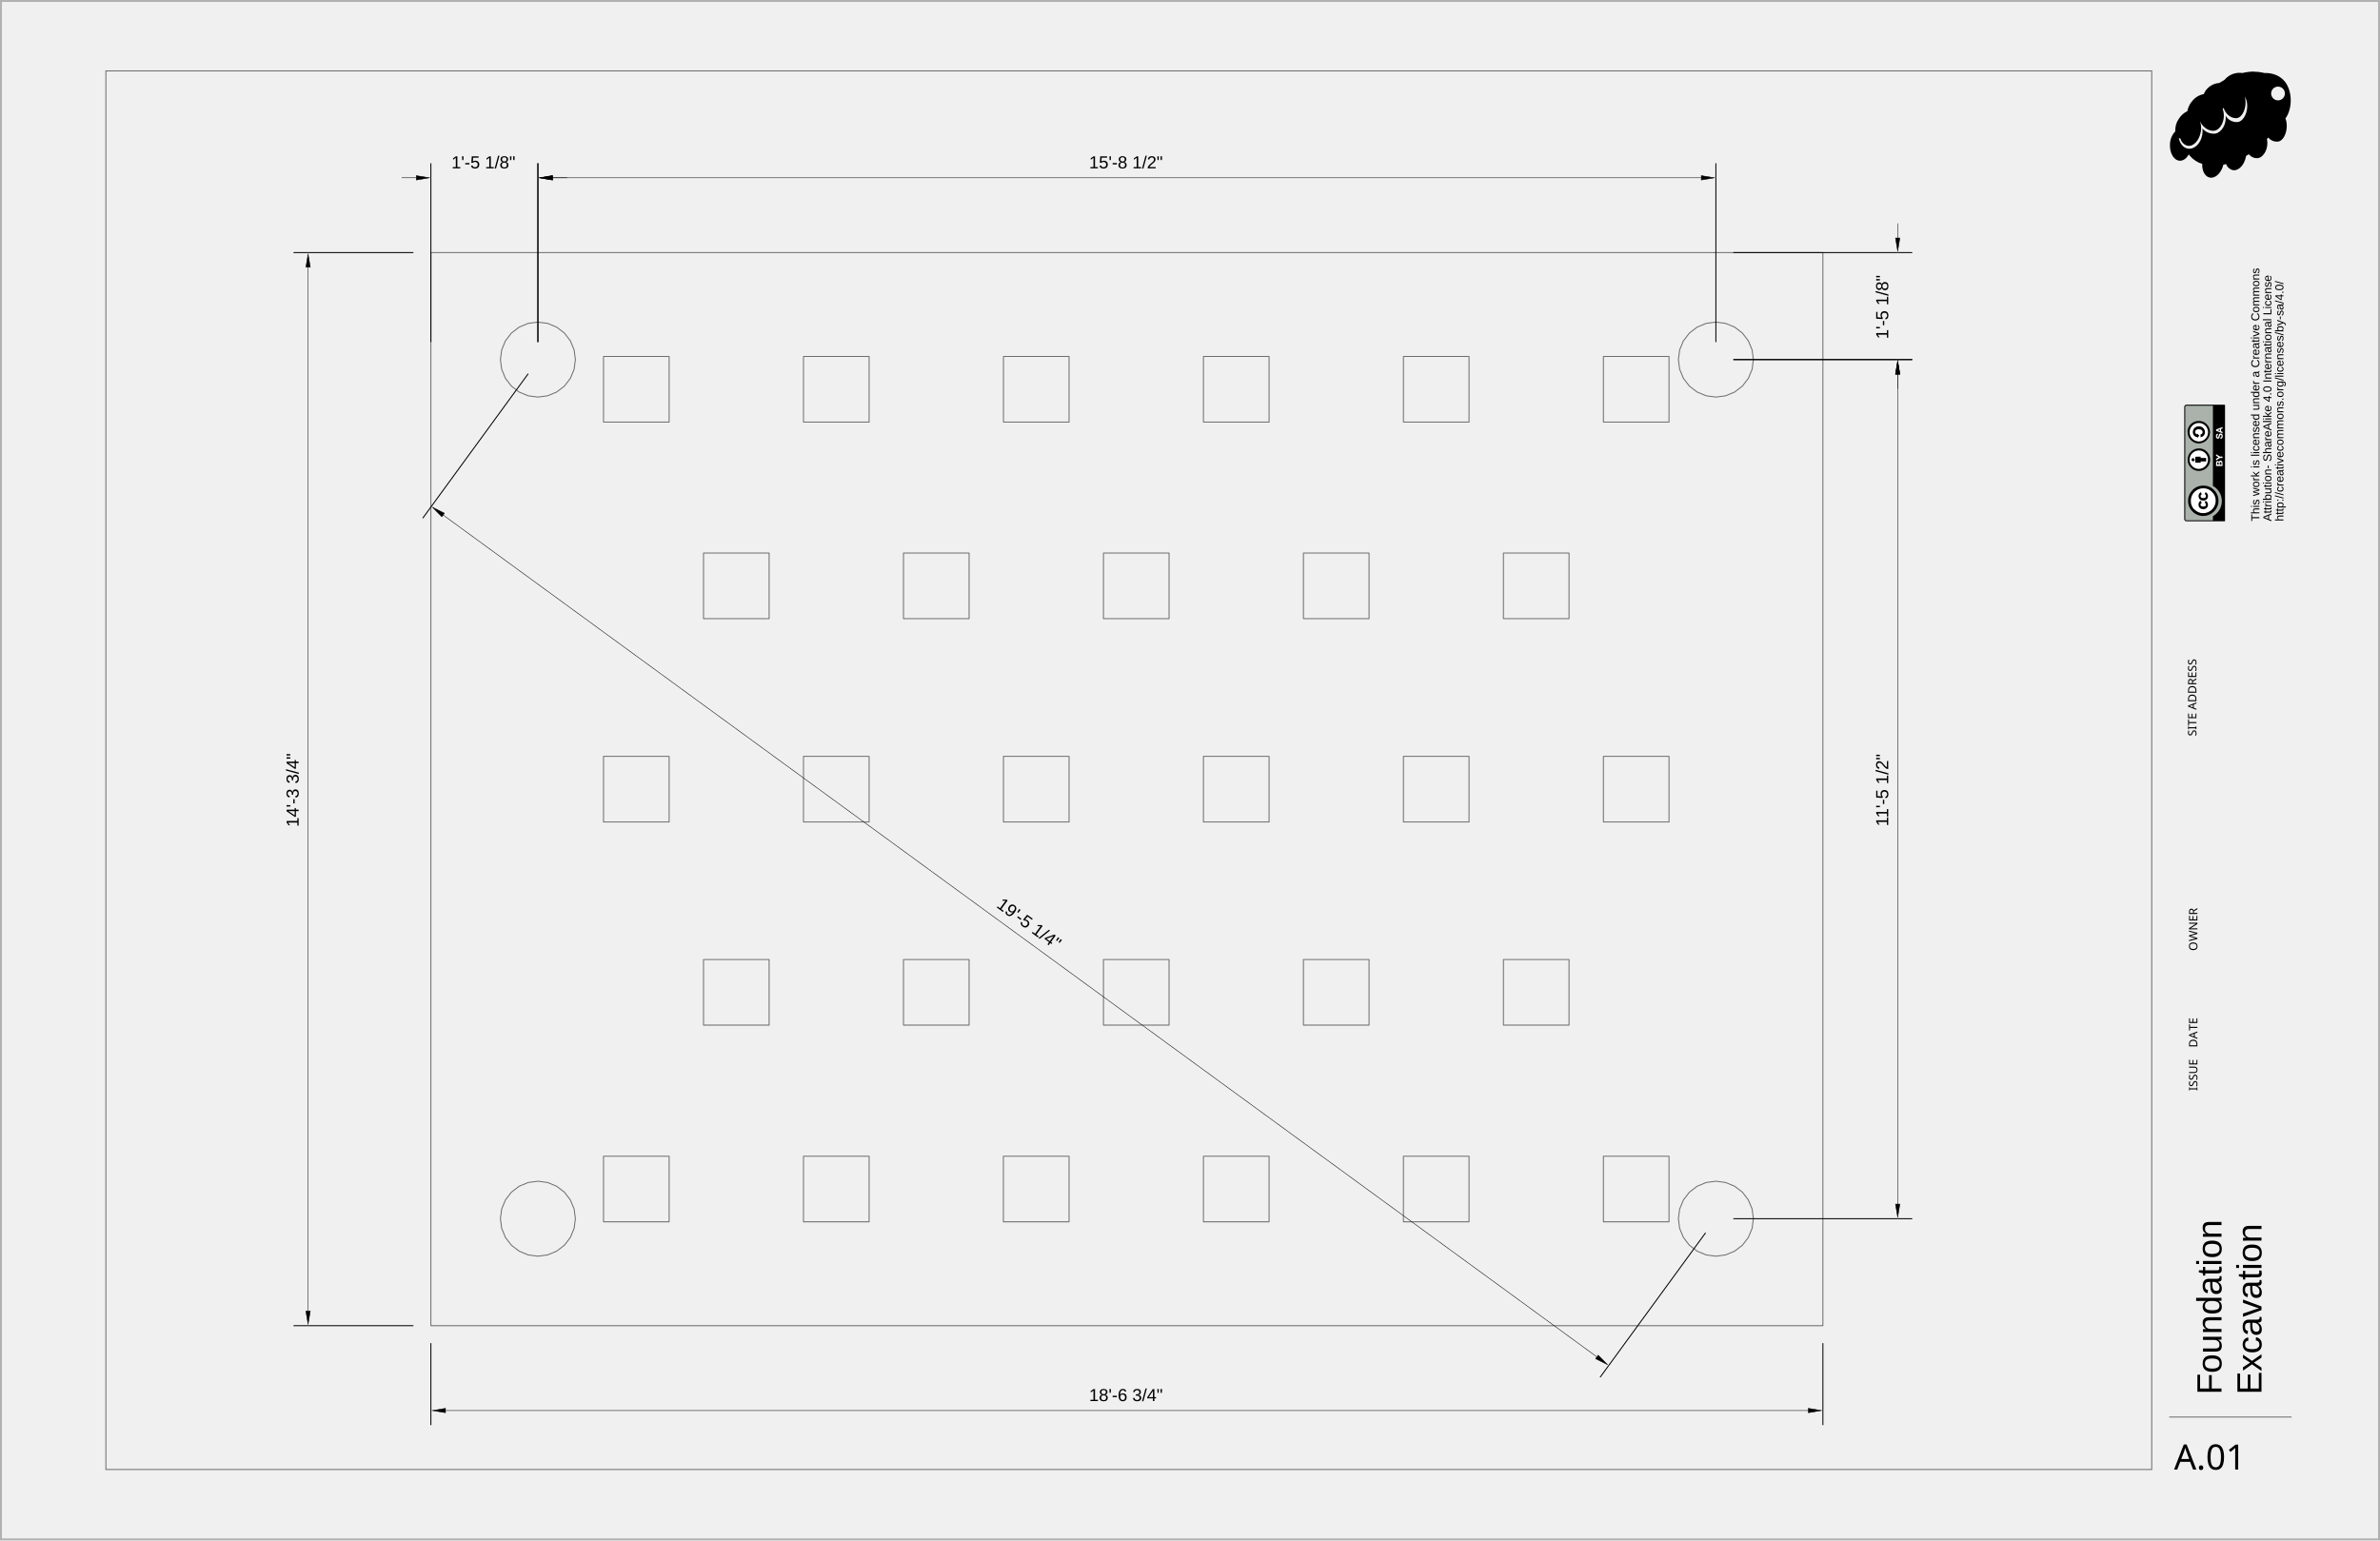
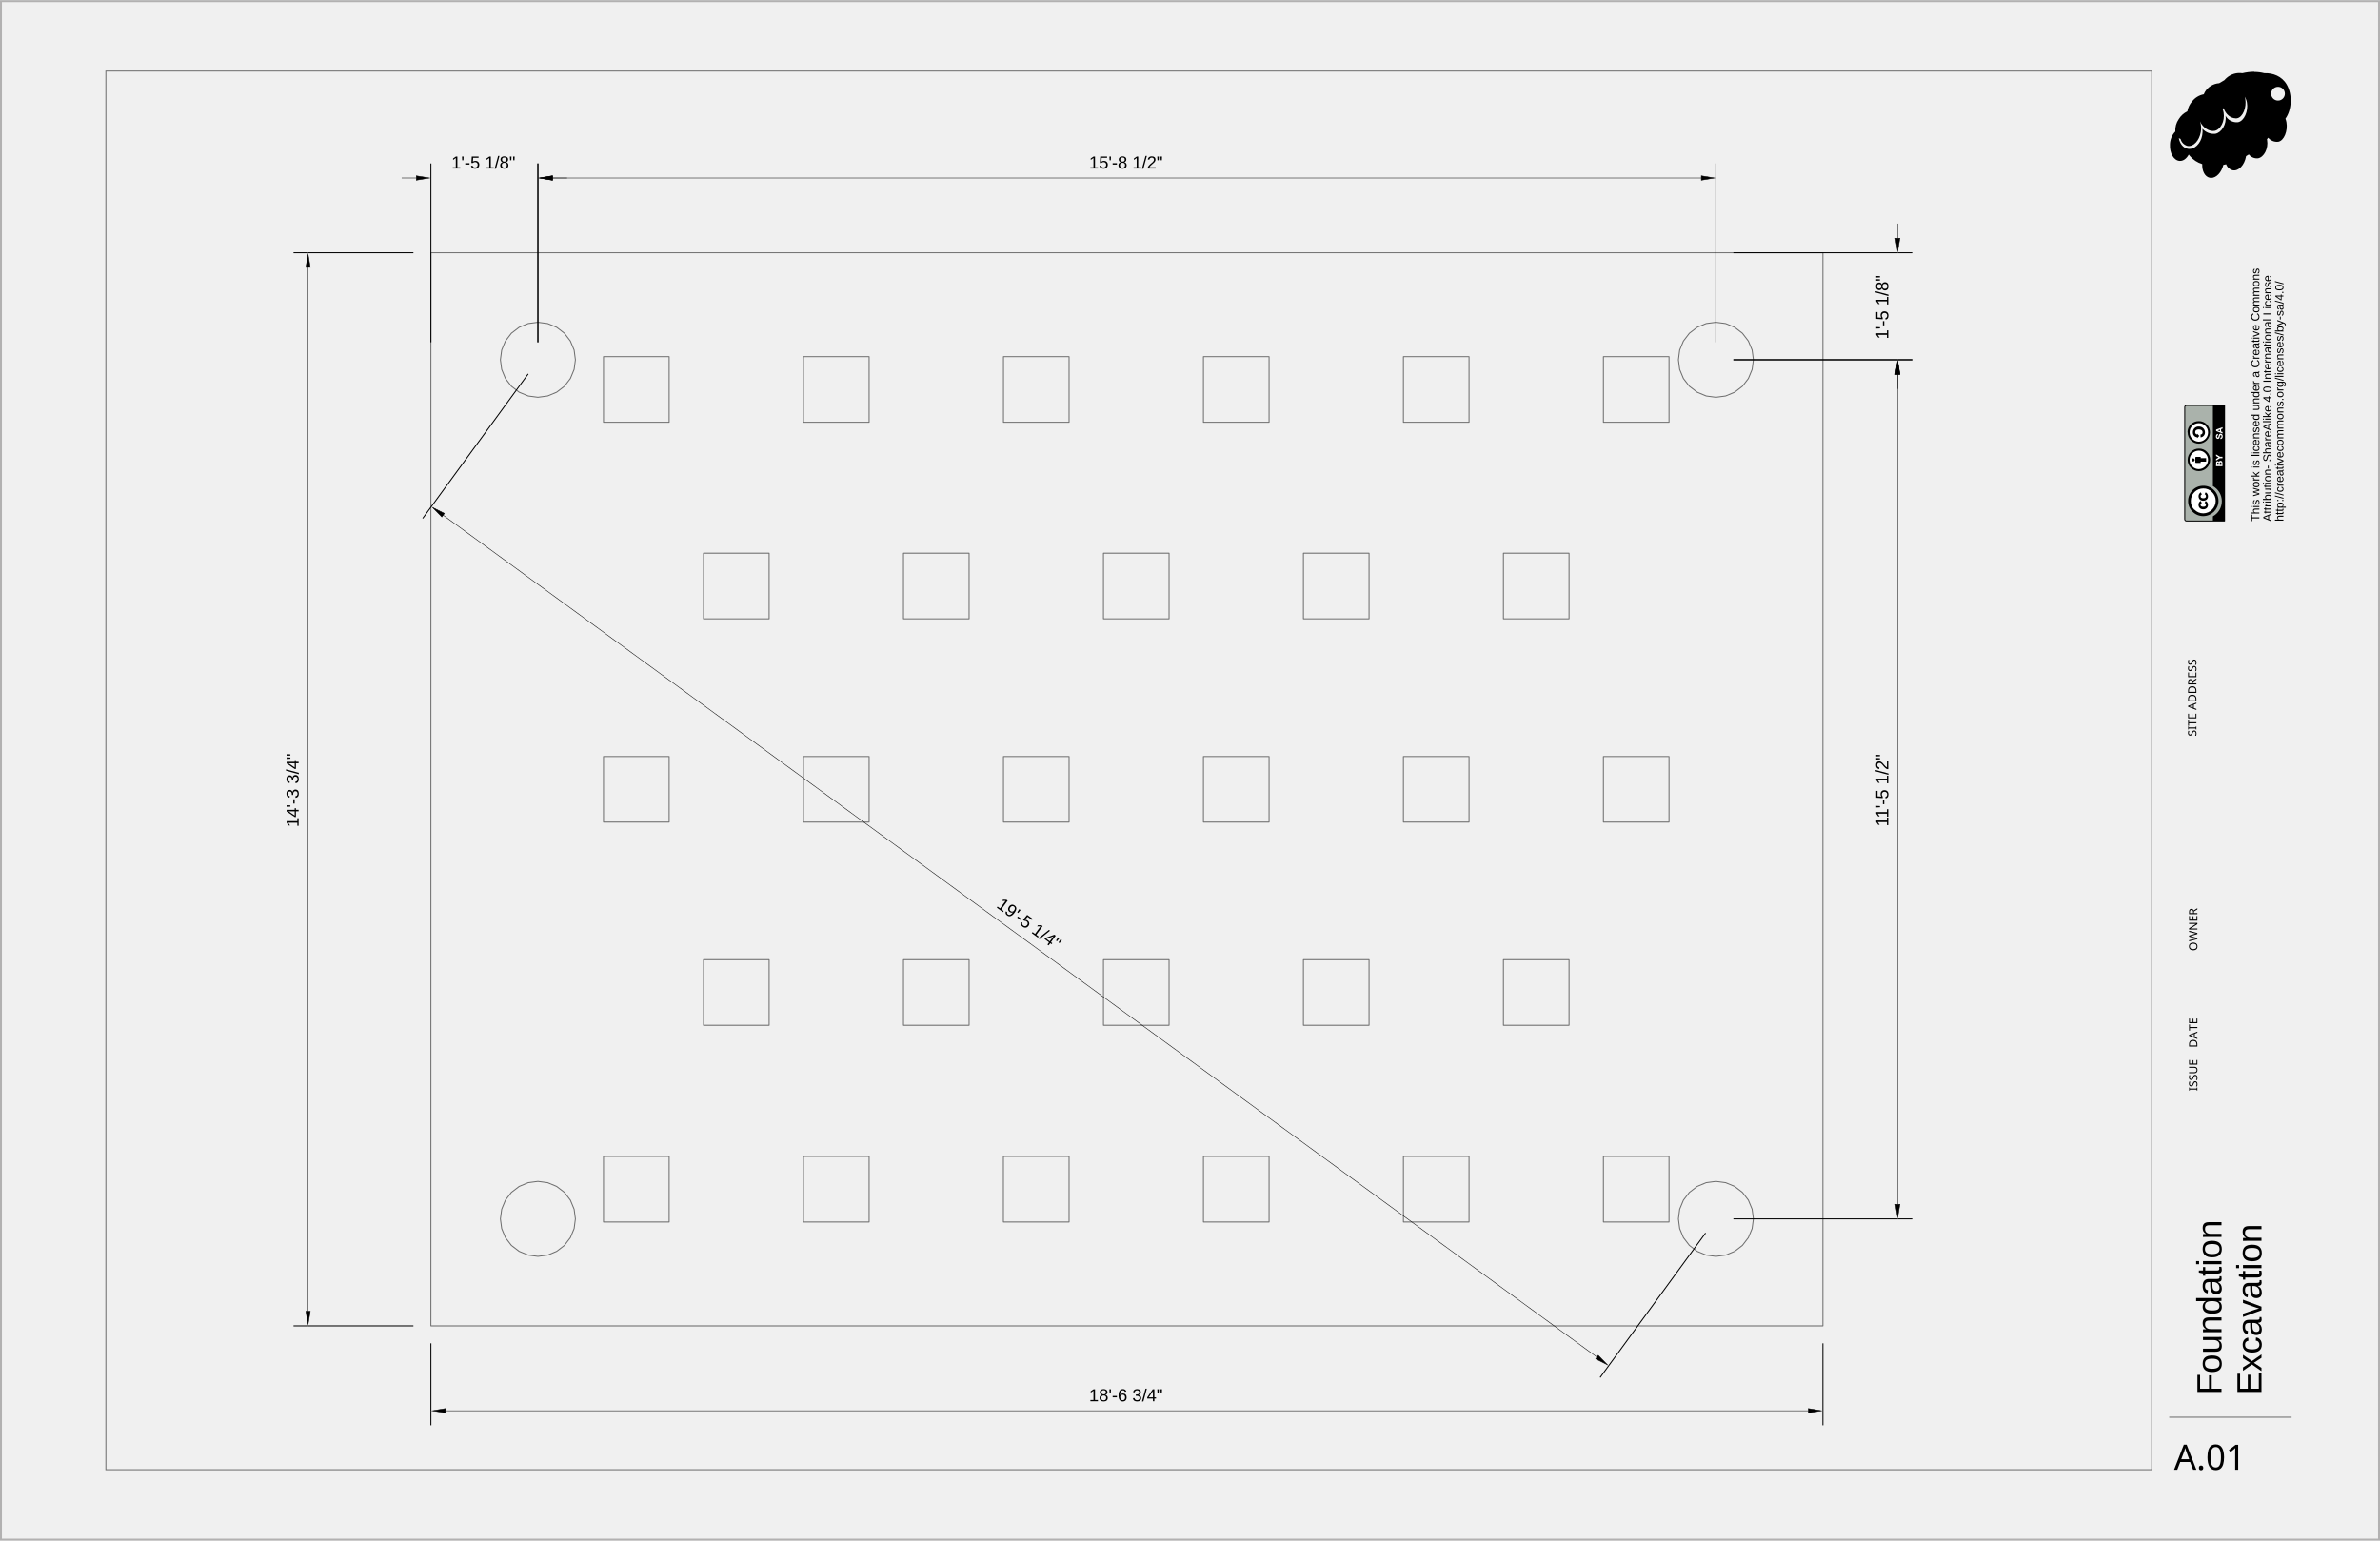
- <svg xmlns="http://www.w3.org/2000/svg" id="Layer_1" data-name="Layer 1" viewBox="0 0 1225 793">
+ <svg xmlns="http://www.w3.org/2000/svg" id="Layer_1" data-name="Layer 1" viewBox="0 0 1225 793" width="800" height="518">
  <defs>
    <style>.cls-1,.cls-17,.cls-19,.cls-2,.cls-20,.cls-42{fill:none;}.cls-17,.cls-2{stroke:#6d6d6d;}.cls-19,.cls-2,.cls-20,.cls-42{stroke-miterlimit:10;}.cls-17,.cls-19,.cls-2{stroke-width:0.5px;}.cls-3{clip-path:url(#clip-path);}.cls-4{clip-path:url(#clip-path-2);}.cls-14,.cls-5{font-size:6px;}.cls-12,.cls-5{font-family:Arial-Black, Arial Black;}.cls-6{letter-spacing:-0.04em;}.cls-7{letter-spacing:-0.07em;}.cls-8{clip-path:url(#clip-path-3);}.cls-9{clip-path:url(#clip-path-5);}.cls-10{letter-spacing:-0.02em;}.cls-11{clip-path:url(#clip-path-7);}.cls-12,.cls-16{font-size:18px;}.cls-13{clip-path:url(#clip-path-9);}.cls-14,.cls-16,.cls-22,.cls-25{font-family:ArialMT, Arial;}.cls-15{clip-path:url(#clip-path-11);}.cls-17{stroke-linecap:round;stroke-linejoin:round;}.cls-18{clip-path:url(#clip-path-13);}.cls-19,.cls-20{stroke:#000;}.cls-20{stroke-width:0.25px;}.cls-21{clip-path:url(#clip-path-15);}.cls-22,.cls-25{font-size:9px;}.cls-23{clip-path:url(#clip-path-17);}.cls-24{clip-path:url(#clip-path-19);}.cls-25{letter-spacing:-0.07em;}.cls-26{letter-spacing:0em;}.cls-27{clip-path:url(#clip-path-21);}.cls-28{clip-path:url(#clip-path-23);}.cls-29{clip-path:url(#clip-path-25);}.cls-30{clip-path:url(#clip-path-27);}.cls-31{clip-path:url(#clip-path-29);}.cls-32{clip-path:url(#clip-path-31);}.cls-33{clip-path:url(#clip-path-33);}.cls-34{fill:#aab2ab;}.cls-35{fill:#fff;}.cls-36{clip-path:url(#clip-path-35);}.cls-37{clip-path:url(#clip-path-37);}.cls-38{clip-path:url(#clip-path-39);}.cls-39{clip-path:url(#clip-path-41);}.cls-40{clip-path:url(#clip-path-43);}.cls-41{clip-path:url(#clip-path-44);}.cls-42{stroke:#b2b1b1;}</style>
    <clipPath id="clip-path" transform="translate(0.5 0.5)">
      <rect class="cls-1" x="1123.5" y="517.94" width="15" height="45.66" />
    </clipPath>
    <clipPath id="clip-path-2" transform="translate(0.5 0.5)">
      <rect class="cls-1" width="1224" height="792" />
    </clipPath>
    <clipPath id="clip-path-3" transform="translate(0.5 0.5)">
      <rect class="cls-1" x="1123" y="326" width="9" height="55" />
    </clipPath>
    <clipPath id="clip-path-5" transform="translate(0.5 0.5)">
      <rect class="cls-1" x="1123.5" y="460.6" width="9" height="30.89" />
    </clipPath>
    <clipPath id="clip-path-7" transform="translate(0.5 0.5)">
      <rect class="cls-1" x="1116" y="736" width="50.01" height="26" />
    </clipPath>
    <clipPath id="clip-path-9" transform="translate(0.5 0.5)">
      <rect class="cls-1" x="1157.39" y="119.41" width="20.45" height="150.93" />
    </clipPath>
    <clipPath id="clip-path-11" transform="translate(0.5 0.5)">
      <rect class="cls-1" x="1126.91" y="623.92" width="41.18" height="96.07" />
    </clipPath>
    <clipPath id="clip-path-13" transform="translate(0.5 0.5)">
      <path class="cls-1" d="M557.55,88.47h43.94V78.18H557.55ZM265.35,78.18H893.68V184.62H265.35Z" />
    </clipPath>
    <clipPath id="clip-path-15" transform="translate(0.5 0.5)">
      <rect class="cls-1" x="557.55" y="78.18" width="43.94" height="10.29" />
    </clipPath>
    <clipPath id="clip-path-17" transform="translate(0.5 0.5)">
      <path class="cls-1" d="M973.68,427.39V384.12H963.38v43.27Zm-91-253.78H987.25V637.9H882.68Z" />
    </clipPath>
    <clipPath id="clip-path-19" transform="translate(0.5 0.5)">
      <rect class="cls-1" x="963.38" y="384.12" width="10.29" height="43.27" />
    </clipPath>
    <clipPath id="clip-path-21" transform="translate(0.5 0.5)">
      <path class="cls-1" d="M504.24,463.36l43.58,31.8,6.07-8.32L510.31,455ZM207.61,184.62H882.68V715.83H207.61Z" />
    </clipPath>
    <clipPath id="clip-path-23" transform="translate(0.5 0.5)">
      <rect class="cls-1" x="523.92" y="448.13" width="10.29" height="53.95" transform="translate(-166.59 622.38) rotate(-53.88)" />
    </clipPath>
    <clipPath id="clip-path-25" transform="translate(0.5 0.5)">
      <path class="cls-1" d="M155.5,427.72V383.78H145.21v43.94ZM145.21,118.53h76.07V693H145.21Z" />
    </clipPath>
    <clipPath id="clip-path-27" transform="translate(0.5 0.5)">
      <rect class="cls-1" x="145.21" y="383.78" width="10.29" height="43.94" />
    </clipPath>
    <clipPath id="clip-path-29" transform="translate(0.5 0.5)">
      <path class="cls-1" d="M557.55,723.07h43.94V712.78H557.55ZM210.27,682H948.76v54.68H210.27Z" />
    </clipPath>
    <clipPath id="clip-path-31" transform="translate(0.5 0.5)">
      <rect class="cls-1" x="557.55" y="712.78" width="43.94" height="10.29" />
    </clipPath>
    <clipPath id="clip-path-33" transform="translate(0.5 0.5)">
      <rect class="cls-1" x="1123.5" y="207.59" width="21.5" height="60.5" />
    </clipPath>
    <clipPath id="clip-path-35" transform="translate(0.5 0.5)">
      <path class="cls-1" d="M973.68,176.54V137.61H963.38v38.93Zm-91-62.38H987.25V200H882.68Z" />
    </clipPath>
    <clipPath id="clip-path-37" transform="translate(0.5 0.5)">
      <rect class="cls-1" x="963.38" y="137.61" width="10.29" height="38.93" />
    </clipPath>
    <clipPath id="clip-path-39" transform="translate(0.5 0.5)">
      <path class="cls-1" d="M229.35,88.47h38.93V78.18H229.35ZM205.9,78.18h85.83V184.62H205.9Z" />
    </clipPath>
    <clipPath id="clip-path-41" transform="translate(0.5 0.5)">
      <rect class="cls-1" x="229.35" y="78.18" width="38.93" height="10.29" />
    </clipPath>
    <clipPath id="clip-path-43" transform="translate(0.5 0.5)">
      <path class="cls-1" d="M1150.15,60.37a4.39,4.39,0,0,0,.76-.07c3-.52,5-5.59,4.24-10a10.15,10.15,0,0,0-.26-1.1,8.43,8.43,0,0,1,1.13,3c.79,4.46-1.46,9.56-4.62,10.12A6.57,6.57,0,0,1,1145,59c.65,4.38-2.08,8.72-5.27,9.28a7.78,7.78,0,0,1-6.64-2.62A10.6,10.6,0,0,1,1133,69c-.79,4.46-4.12,7.6-7.44,7-2.37-.42-4.1-2.62-4.61-5.47l.06,0a3.7,3.7,0,0,0,.83.4,5,5,0,0,0,3.61,3.61c3,.52,6-2.66,6.8-7.12a10.8,10.8,0,0,0-.4-5.56c1.42,3.41,4.92,5.38,7.49,4.92,3-.52,5.44-5,4.66-9.42a9.36,9.36,0,0,0-.53-1.85l.12-.1.12.18c0-.08,0-.17,0-.25l.3-.27c1.08,3.26,3.7,5.24,6.16,5.24h0m18.3-12.68a3.54,3.54,0,1,1,3.54,3.54,3.54,3.54,0,0,1-3.54-3.54m-8.58-11.3a27.56,27.56,0,0,0-6.24.76,10,10,0,0,0-8,2.33,9.82,9.82,0,0,0-1.23,1.23q-1.35.73-2.68,1.58a9.33,9.33,0,0,0-7.37,4.52,8.11,8.11,0,0,0-.57,1.19,9.91,9.91,0,0,0-6,3.64,10.73,10.73,0,0,0-2.46,5.14,10.61,10.61,0,0,0-4.42,4,10.18,10.18,0,0,0-1.78,6.4,9.8,9.8,0,0,0-2.74,6.65c-.24,4.52,2,8.31,5,8.47,1.85.1,3.56-1.2,4.66-3.27q.27.38.58.74a13.63,13.63,0,0,0,6.36,4.18c-.15,3.51,1.34,6.45,3.78,7a3.72,3.72,0,0,0,.82.1h0c2.65,0,5.32-2.79,6.28-6.7q.72-.13,1.44-.31a4.8,4.8,0,0,0,3.42,3.1c3,.52,6-2.66,6.8-7.12l0-.16q.74-.43,1.47-.9a5.23,5.23,0,0,0,4.72,2c3-.52,5.44-5,4.66-9.42,0-.14-.05-.27-.08-.41l.67-.77a5.78,5.78,0,0,0,5.14,2.08c3-.52,5-5.59,4.24-10a9.55,9.55,0,0,0-.53-1.89c3.22-4.38,3.77-12.19.65-17.59-2.48-4.3-7.12-6-11.53-5.82a20.08,20.08,0,0,0-5.15-.64h0" />
    </clipPath>
    <clipPath id="clip-path-44" transform="translate(0.5 0.5)">
      <rect class="cls-1" x="1116" y="36" width="63" height="55.02" />
    </clipPath>
  </defs>
  <rect class="cls-2" x="54.5" y="36.5" width="1053" height="720" />
  <line class="cls-2" x1="1116.5" y1="729.5" x2="1179.5" y2="729.5" />
  <g class="cls-3">
    <g class="cls-4">
      <text class="cls-5" transform="translate(1131 561.57) rotate(-90)">ISSUE <tspan class="cls-6" x="22.33" y="0">D</tspan>
        <tspan class="cls-7" x="26.75" y="0">A</tspan>
        <tspan x="31.01" y="0">TE</tspan>
      </text>
    </g>
  </g>
  <g class="cls-8">
    <g class="cls-4">
      <text class="cls-5" transform="matrix(0, -1, 1, 0, 1130.5, 378.98)">SITE ADDRESS</text>
    </g>
  </g>
  <g class="cls-9">
    <g class="cls-4">
      <text class="cls-5" transform="matrix(0, -1, 1, 0, 1131, 489.48)">
        <tspan class="cls-10">O</tspan>
        <tspan x="4.9" y="0">WNER</tspan>
      </text>
    </g>
  </g>
  <g class="cls-11">
    <g class="cls-4">
      <text class="cls-12" transform="translate(1119 756.54)">A.01</text>
    </g>
  </g>
  <g class="cls-13">
    <g class="cls-4">
      <text class="cls-14" transform="translate(1162.89 268.35) rotate(-90)">This work is licensed under a Creative Commons </text>
      <text class="cls-14" transform="translate(1169.09 268.35) rotate(-90)">Attribution- ShareAlike 4.0 International License</text>
      <text class="cls-14" transform="translate(1175.28 268.35) rotate(-90)">http://creativecommons.org/licenses/by-sa/4.0/</text>
    </g>
  </g>
  <g class="cls-15">
    <g class="cls-4">
      <text class="cls-16" transform="translate(1143.41 717.97) rotate(-90)">Foundation</text>
      <text class="cls-16" transform="translate(1164 717.97) rotate(-90)">Excavation</text>
    </g>
  </g>
  <polyline class="cls-17" points="276.86 204.42 281.86 203.76 286.51 201.83 290.51 198.76 293.57 194.77 295.5 190.11 296.16 185.12 295.5 180.12 293.57 175.47 290.51 171.47 286.51 168.4 281.86 166.47 276.86 165.82 271.87 166.47 267.21 168.4 263.21 171.47 260.15 175.47 258.22 180.12 257.56 185.12 258.22 190.11 260.15 194.77 263.21 198.76 267.21 201.83 271.87 203.76 276.86 204.42" />
  <polyline class="cls-17" points="938.26 130.03 221.78 130.03 221.78 682.47 938.26 682.47 938.26 130.03" />
  <polyline class="cls-17" points="296.16 627.39 295.5 622.4 293.57 617.74 290.51 613.74 286.51 610.68 281.86 608.75 276.86 608.09 271.87 608.75 267.21 610.68 263.21 613.74 260.15 617.74 258.22 622.4 257.56 627.39 258.22 632.38 260.15 637.04 263.21 641.04 267.21 644.1 271.87 646.03 276.86 646.69 281.86 646.03 286.51 644.1 290.51 641.04 293.57 637.04 295.5 632.38 296.16 627.39" />
  <polyline class="cls-17" points="902.48 627.39 901.82 622.4 899.89 617.74 896.82 613.74 892.83 610.68 888.17 608.75 883.18 608.09 878.18 608.75 873.53 610.68 869.53 613.74 866.46 617.74 864.53 622.4 863.88 627.39 864.53 632.38 866.46 637.04 869.53 641.04 873.53 644.1 878.18 646.03 883.18 646.69 888.17 646.03 892.83 644.1 896.82 641.04 899.89 637.04 901.82 632.38 902.48 627.39" />
  <polyline class="cls-17" points="902.48 185.12 901.82 180.12 899.89 175.47 896.82 171.47 892.83 168.4 888.17 166.47 883.18 165.82 878.18 166.47 873.53 168.4 869.53 171.47 866.46 175.47 864.53 180.12 863.88 185.12 864.53 190.11 866.46 194.77 869.53 198.76 873.53 201.83 878.18 203.76 883.18 204.42 888.17 203.76 892.83 201.83 896.82 198.76 899.89 194.77 901.82 190.11 902.48 185.12" />
  <polyline class="cls-17" points="344.41 629 310.63 629 310.63 595.23 344.41 595.23 344.41 629" />
  <polyline class="cls-17" points="447.34 629 413.56 629 413.56 595.23 447.34 595.23 447.34 629" />
  <polyline class="cls-17" points="516.45 595.23 516.45 629 550.26 629 550.26 595.23 516.45 595.23" />
  <polyline class="cls-17" points="653.2 629 619.42 629 619.42 595.23 653.2 595.23 653.2 629" />
  <polyline class="cls-17" points="756.12 629 722.35 629 722.35 595.23 756.12 595.23 756.12 629" />
  <polyline class="cls-17" points="859.05 629 825.28 629 825.28 595.23 859.05 595.23 859.05 629" />
  <polyline class="cls-17" points="807.59 527.73 773.82 527.73 773.82 493.96 807.59 493.96 807.59 527.73" />
  <polyline class="cls-17" points="704.66 527.73 670.88 527.73 670.88 493.96 704.66 493.96 704.66 527.73" />
  <polyline class="cls-17" points="601.73 527.73 567.96 527.73 567.96 493.96 601.73 493.96 601.73 527.73" />
  <polyline class="cls-17" points="498.8 527.73 465.03 527.73 465.03 493.96 498.8 493.96 498.8 527.73" />
  <polyline class="cls-17" points="395.87 527.73 362.1 527.73 362.1 493.96 395.87 493.96 395.87 527.73" />
  <polyline class="cls-17" points="344.41 423.14 310.63 423.14 310.63 389.37 344.41 389.37 344.41 423.14" />
  <polyline class="cls-17" points="447.34 423.14 413.56 423.14 413.56 389.37 447.34 389.37 447.34 423.14" />
  <polyline class="cls-17" points="550.26 423.14 516.49 423.14 516.49 389.37 550.26 389.37 550.26 423.14" />
  <polyline class="cls-17" points="653.2 423.14 619.42 423.14 619.42 389.37 653.2 389.37 653.2 423.14" />
  <polyline class="cls-17" points="756.12 423.14 722.35 423.14 722.35 389.37 756.12 389.37 756.12 423.14" />
  <polyline class="cls-17" points="859.05 423.14 825.28 423.14 825.28 389.37 859.05 389.37 859.05 423.14" />
  <polyline class="cls-17" points="807.59 318.48 773.82 318.48 773.82 284.7 807.59 284.7 807.59 318.48" />
  <polyline class="cls-17" points="704.66 318.48 670.88 318.48 670.88 284.7 704.66 284.7 704.66 318.48" />
  <polyline class="cls-17" points="601.73 318.48 567.96 318.48 567.96 284.7 601.73 284.7 601.73 318.48" />
  <polyline class="cls-17" points="498.8 318.48 465.03 318.48 465.03 284.7 498.8 284.7 498.8 318.48" />
  <polyline class="cls-17" points="395.87 318.48 362.1 318.48 362.1 284.7 395.87 284.7 395.87 318.48" />
  <polyline class="cls-17" points="344.41 217.28 310.63 217.28 310.63 183.51 344.41 183.51 344.41 217.28" />
  <polyline class="cls-17" points="447.34 217.28 413.56 217.28 413.56 183.51 447.34 183.51 447.34 217.28" />
  <polyline class="cls-17" points="550.26 217.28 516.49 217.28 516.49 183.51 550.26 183.51 550.26 217.28" />
  <polyline class="cls-17" points="653.2 217.28 619.42 217.28 619.42 183.51 653.2 183.51 653.2 217.28" />
  <polyline class="cls-17" points="756.12 217.28 722.35 217.28 722.35 183.51 756.12 183.51 756.12 217.28" />
  <polyline class="cls-17" points="859.05 217.28 825.28 217.28 825.28 183.51 859.05 183.51 859.05 217.28" />
  <g class="cls-18">
    <g class="cls-4">
      <line class="cls-19" x1="276.86" y1="176.12" x2="276.86" y2="91.54" />
      <line class="cls-19" x1="276.86" y1="91.54" x2="276.86" y2="84.04" />
      <line class="cls-19" x1="883.18" y1="176.12" x2="883.18" y2="91.54" />
      <line class="cls-19" x1="883.18" y1="91.54" x2="883.18" y2="84.04" />
      <line class="cls-20" x1="284.37" y1="91.54" x2="875.67" y2="91.54" />
      <polygon points="277.62 91.54 284.37 90.42 284.37 92.67 277.62 91.54" />
      <polygon class="cls-20" points="277.62 91.54 284.37 90.42 284.37 92.67 277.62 91.54" />
      <polygon points="882.42 91.54 875.67 92.67 875.67 90.42 882.42 91.54" />
      <polygon class="cls-20" points="882.42 91.54 875.67 92.67 875.67 90.42 882.42 91.54" />
    </g>
  </g>
  <g class="cls-21">
    <g class="cls-4">
      <text class="cls-22" transform="translate(560.55 86.68)">15'-8 1/2"</text>
    </g>
  </g>
  <g class="cls-23">
    <g class="cls-4">
      <line class="cls-19" x1="892.18" y1="185.12" x2="976.75" y2="185.12" />
      <line class="cls-19" x1="976.75" y1="185.12" x2="984.25" y2="185.12" />
      <line class="cls-19" x1="892.18" y1="627.39" x2="976.75" y2="627.39" />
      <line class="cls-19" x1="976.75" y1="627.39" x2="984.25" y2="627.39" />
      <line class="cls-20" x1="976.75" y1="192.63" x2="976.75" y2="619.88" />
      <polygon points="976.75 185.88 977.87 192.63 975.62 192.63 976.75 185.88" />
      <polygon class="cls-20" points="976.75 185.88 977.87 192.63 975.62 192.63 976.75 185.88" />
      <polygon points="976.75 626.63 975.62 619.88 977.87 619.88 976.75 626.63" />
      <polygon class="cls-20" points="976.75 626.63 975.62 619.88 977.87 619.88 976.75 626.63" />
    </g>
  </g>
  <g class="cls-24">
    <g class="cls-4">
      <text class="cls-25" transform="translate(971.88 425.39) rotate(-90)">1<tspan class="cls-26" x="4.34" y="0">1'-5 1/2"</tspan>
      </text>
    </g>
  </g>
  <g class="cls-27">
    <g class="cls-4">
      <line class="cls-19" x1="271.87" y1="192.39" x2="222.01" y2="260.7" />
      <line class="cls-19" x1="222.01" y1="260.7" x2="217.59" y2="266.76" />
      <line class="cls-19" x1="877.87" y1="634.66" x2="828.01" y2="702.97" />
      <line class="cls-19" x1="828.01" y1="702.97" x2="823.59" y2="709.03" />
      <line class="cls-20" x1="228.07" y1="265.12" x2="821.96" y2="698.55" />
      <polygon points="222.63 261.15 228.74 264.22 227.42 266.04 222.63 261.15" />
      <polygon class="cls-20" points="222.63 261.15 228.74 264.22 227.42 266.04 222.63 261.15" />
      <polygon points="827.4 702.53 821.28 699.46 822.61 697.64 827.4 702.53" />
      <polygon class="cls-20" points="827.4 702.53 821.28 699.46 822.61 697.64 827.4 702.53" />
    </g>
  </g>
  <g class="cls-28">
    <g class="cls-4">
      <text class="cls-22" transform="matrix(0.81, 0.59, -0.59, 0.81, 512.51, 466.77)">19'-5 1/4"</text>
    </g>
  </g>
  <g class="cls-29">
    <g class="cls-4">
      <line class="cls-19" x1="212.78" y1="130.03" x2="158.58" y2="130.03" />
      <line class="cls-19" x1="158.58" y1="130.03" x2="151.08" y2="130.03" />
      <line class="cls-19" x1="212.78" y1="682.47" x2="158.58" y2="682.47" />
      <line class="cls-19" x1="158.58" y1="682.47" x2="151.08" y2="682.47" />
      <line class="cls-20" x1="158.58" y1="137.54" x2="158.58" y2="674.96" />
      <polygon points="158.58 130.79 159.7 137.54 157.45 137.54 158.58 130.79" />
      <polygon class="cls-20" points="158.58 130.79 159.7 137.54 157.45 137.54 158.58 130.79" />
      <polygon points="158.58 681.71 157.45 674.96 159.7 674.96 158.58 681.71" />
      <polygon class="cls-20" points="158.58 681.71 157.45 674.96 159.7 674.96 158.58 681.71" />
    </g>
  </g>
  <g class="cls-30">
    <g class="cls-4">
      <text class="cls-22" transform="translate(153.71 425.72) rotate(-90)">14'-3 3/4"</text>
    </g>
  </g>
  <g class="cls-31">
    <g class="cls-4">
      <line class="cls-19" x1="938.26" y1="691.47" x2="938.26" y2="726.15" />
      <line class="cls-19" x1="938.26" y1="726.15" x2="938.26" y2="733.65" />
      <line class="cls-19" x1="221.78" y1="691.47" x2="221.78" y2="726.15" />
      <line class="cls-19" x1="221.78" y1="726.15" x2="221.78" y2="733.65" />
      <line class="cls-20" x1="930.75" y1="726.15" x2="229.29" y2="726.15" />
      <polygon points="937.5 726.15 930.75 727.27 930.75 725.02 937.5 726.15" />
      <polygon class="cls-20" points="937.5 726.15 930.75 727.27 930.75 725.02 937.5 726.15" />
      <polygon points="222.54 726.15 229.29 725.02 229.29 727.27 222.54 726.15" />
      <polygon class="cls-20" points="222.54 726.15 229.29 725.02 229.29 727.27 222.54 726.15" />
    </g>
  </g>
  <g class="cls-32">
    <g class="cls-4">
      <text class="cls-22" transform="translate(560.55 721.29)">18'-6 3/4"</text>
    </g>
  </g>
  <g class="cls-33">
    <g class="cls-4">
      <path class="cls-34" d="M1124,266.14l.1-56.68c0-.79-.12-1.5,1.58-1.5l18.67.07v59.54H1125.6c-.84,0-1.61-.08-1.61-1.43" transform="translate(0.5 0.5)" />
      <path class="cls-35" d="M1133.54,250.58a6.82,6.82,0,0,1,0,13.64h0a6.82,6.82,0,0,1,0-13.64h0" transform="translate(0.5 0.5)" />
      <path d="M1132.78,254a.93.93,0,0,0-.64.86q0,1.05,1.39,1.06t1.39-1.05a1,1,0,0,0-.68-1l.51-1a2.21,2.21,0,0,1,1.21,2,2.25,2.25,0,0,1-.65,1.69,2.79,2.79,0,0,1-3.55,0,2.41,2.41,0,0,1,.48-3.7l.53,1.05m0,4.5a.94.94,0,0,0-.64.88q0,1,1.39,1t1.39-1a1,1,0,0,0-.68-1l.51-1a2.21,2.21,0,0,1,1.21,2,2.26,2.26,0,0,1-.65,1.69,2.43,2.43,0,0,1-1.78.63,2.4,2.4,0,0,1-1.77-.65,2.21,2.21,0,0,1-.66-1.63,2.17,2.17,0,0,1,1.14-2.07Zm-3.77,3.36a6.24,6.24,0,0,0,4.54,1.92,6.48,6.48,0,0,0,6.4-6.42,6.26,6.26,0,0,0-1.92-4.56,6,6,0,0,0-4.48-1.84,6.38,6.38,0,0,0-6.41,6.4A6.05,6.05,0,0,0,1129,261.89Zm-1-10a7.55,7.55,0,0,1,5.55-2.27,7.42,7.42,0,0,1,5.49,2.23,7.7,7.7,0,0,1,2.33,5.59,7.88,7.88,0,0,1-7.82,7.8,7.65,7.65,0,0,1-5.55-2.31,7.44,7.44,0,0,1-2.27-5.49A7.54,7.54,0,0,1,1128,251.86Z" transform="translate(0.5 0.5)" />
      <path d="M1124.26,266.72V209a.62.62,0,0,1,.62-.62h13.62v41.28a8.88,8.88,0,0,1,0,15.55v2.16h-13.62a.62.62,0,0,1-.62-.62m-.51-57.75v57.75a1.12,1.12,0,0,0,1.12,1.12h19.62a.25.25,0,0,0,.25-.25V208.1a.25.25,0,0,0-.25-.25h-19.62A1.12,1.12,0,0,0,1123.75,209Z" transform="translate(0.5 0.5)" />
      <path class="cls-35" d="M1142.62,224.71a.53.53,0,0,0,.19-.16.69.69,0,0,0,.11-.23,1.07,1.07,0,0,0,0-.28,1.42,1.42,0,0,0,0-.21.69.69,0,0,0-.06-.21.44.44,0,0,0-.13-.16.32.32,0,0,0-.21-.07.29.29,0,0,0-.22.09.68.68,0,0,0-.14.22,2.14,2.14,0,0,0-.1.31c0,.12-.06.24-.09.36a3.16,3.16,0,0,1-.11.36,1.26,1.26,0,0,1-.17.31.78.78,0,0,1-.65.31.87.87,0,0,1-.44-.11,1,1,0,0,1-.31-.29,1.21,1.21,0,0,1-.19-.4,1.69,1.69,0,0,1-.06-.44,2.09,2.09,0,0,1,.06-.5,1.24,1.24,0,0,1,.19-.42.94.94,0,0,1,.33-.29,1,1,0,0,1,.49-.11v.71a.6.6,0,0,0-.25.06.42.42,0,0,0-.15.14.59.59,0,0,0-.08.2,1.19,1.19,0,0,0,0,.25.86.86,0,0,0,0,.17.45.45,0,0,0,.07.16.39.39,0,0,0,.12.12.32.32,0,0,0,.18,0,.3.3,0,0,0,.16,0,.34.34,0,0,0,.11-.15,2,2,0,0,0,.1-.3l.13-.5c0-.06,0-.15.07-.26a1.25,1.25,0,0,1,.16-.33,1,1,0,0,1,.29-.28.81.81,0,0,1,.46-.12,1,1,0,0,1,.42.09.92.92,0,0,1,.34.26,1.25,1.25,0,0,1,.22.43,2,2,0,0,1,.08.6,2.09,2.09,0,0,1-.07.53,1.35,1.35,0,0,1-.21.45,1,1,0,0,1-.37.31,1.1,1.1,0,0,1-.53.11v-.71a.61.61,0,0,0,.28-.06" transform="translate(0.5 0.5)" />
      <path class="cls-35" d="M1142.15,220.57l-1.21.42h0l1.21.43v-.86m-2,0,3.31-1.24v.76l-.74.25v1.24l.74.26v.73l-3.31-1.25Z" transform="translate(0.5 0.5)" />
      <path class="cls-35" d="M1142.87,237.9a1,1,0,0,0,0-.2.51.51,0,0,0-.07-.17.36.36,0,0,0-.13-.12.45.45,0,0,0-.21,0,.43.43,0,0,0-.36.14.62.62,0,0,0-.11.38v.79h.91v-.78m-1.41,0a.53.53,0,0,0-.09-.32.35.35,0,0,0-.3-.12.38.38,0,0,0-.19,0,.31.31,0,0,0-.12.11.49.49,0,0,0-.06.16,1.15,1.15,0,0,0,0,.19v.68h.77Zm-1.34-.09a2.05,2.05,0,0,1,0-.43.94.94,0,0,1,.14-.33.64.64,0,0,1,.25-.22.88.88,0,0,1,.39-.08.72.72,0,0,1,.42.11.82.82,0,0,1,.27.34.8.8,0,0,1,.31-.46.92.92,0,0,1,.53-.15.91.91,0,0,1,.43.1.84.84,0,0,1,.3.26,1.17,1.17,0,0,1,.17.38,1.71,1.71,0,0,1,.05.43v1.61h-3.31Z" transform="translate(0.5 0.5)" />
      <polyline class="cls-35" points="1140.62 237 1140.62 236.18 1141.93 235.41 1140.62 234.64 1140.62 233.83 1142.66 235.05 1143.93 235.05 1143.93 235.78 1142.64 235.78 1140.62 237" />
      <path class="cls-35" d="M1131.24,216.64a5.29,5.29,0,0,1,0,10.59h0a5.29,5.29,0,0,1,0-10.59h0" transform="translate(0.5 0.5)" />
      <path d="M1126.49,222a4.75,4.75,0,0,1,4.75-4.75,4.42,4.42,0,0,1,3.32,1.36A4.65,4.65,0,0,1,1136,222a4.72,4.72,0,0,1-8.1,3.34,4.5,4.5,0,0,1-1.39-3.34m-1,0a5.53,5.53,0,0,0,1.68,4.08,5.67,5.67,0,0,0,4.12,1.71A5.84,5.84,0,0,0,1137,222a5.73,5.73,0,0,0-1.72-4.15,5.5,5.5,0,0,0-4.07-1.65,5.75,5.75,0,0,0-5.8,5.81Z" transform="translate(0.5 0.5)" />
      <path d="M1130.42,224.54a2.47,2.47,0,0,1-2.24-2.55,2.9,2.9,0,0,1,3.13-3,3,3,0,0,1,3.1,3,2.48,2.48,0,0,1-2.27,2.56v-1.46c.78,0,1.05-.55,1.05-1.27s-.77-1.36-1.93-1.36-1.88.46-1.88,1.33a1.14,1.14,0,0,0,1,1.3v-.43l1.15,1.15-1.15,1.15v-.46" transform="translate(0.5 0.5)" />
      <path class="cls-35" d="M1126,236.17a5.37,5.37,0,1,1,5.37,5.37,5.37,5.37,0,0,1-5.37-5.37" transform="translate(0.5 0.5)" />
      <path d="M1129.81,234.61a.37.37,0,0,0-.37.37v2.37a.37.37,0,0,0,.38.37h2.37v-.66H1135v-1.8h-2.81v-.66h-2.37" transform="translate(0.5 0.5)" />
      <path d="M1127.5,236.17a.81.81,0,1,1,.81.81.81.81,0,0,1-.81-.81" transform="translate(0.5 0.5)" />
      <path d="M1126.49,236.16a4.75,4.75,0,0,1,4.75-4.75,4.42,4.42,0,0,1,3.32,1.36,4.65,4.65,0,0,1,1.42,3.38,4.81,4.81,0,0,1-4.74,4.76,4.63,4.63,0,0,1-3.36-1.42,4.5,4.5,0,0,1-1.39-3.34m-1,0a5.53,5.53,0,0,0,1.68,4.08,5.67,5.67,0,0,0,4.12,1.71,5.84,5.84,0,0,0,5.8-5.79,5.72,5.72,0,0,0-1.72-4.15,5.5,5.5,0,0,0-4.07-1.65,5.74,5.74,0,0,0-5.8,5.81Z" transform="translate(0.5 0.5)" />
    </g>
  </g>
  <g class="cls-36">
    <g class="cls-4">
      <line class="cls-19" x1="892.18" y1="185.12" x2="976.75" y2="185.12" />
      <line class="cls-19" x1="976.75" y1="185.12" x2="984.25" y2="185.12" />
      <line class="cls-19" x1="892.18" y1="130.03" x2="976.75" y2="130.03" />
      <line class="cls-19" x1="976.75" y1="130.03" x2="984.25" y2="130.03" />
      <line class="cls-20" x1="976.75" y1="192.63" x2="976.75" y2="200.14" />
      <polygon points="976.75 185.88 977.87 192.63 975.62 192.63 976.75 185.88" />
      <polygon class="cls-20" points="976.75 185.88 977.87 192.63 975.62 192.63 976.75 185.88" />
      <line class="cls-20" x1="976.75" y1="115.01" x2="976.75" y2="122.52" />
      <polygon points="976.75 129.27 975.62 122.52 977.87 122.52 976.75 129.27" />
      <polygon class="cls-20" points="976.75 129.27 975.62 122.52 977.87 122.52 976.75 129.27" />
    </g>
  </g>
  <g class="cls-37">
    <g class="cls-4">
      <text class="cls-22" transform="translate(971.88 174.54) rotate(-90)">1'-5 1/8"</text>
    </g>
  </g>
  <g class="cls-38">
    <g class="cls-4">
      <line class="cls-19" x1="276.86" y1="176.12" x2="276.86" y2="91.54" />
      <line class="cls-19" x1="276.86" y1="91.54" x2="276.86" y2="84.04" />
      <line class="cls-19" x1="221.78" y1="176.12" x2="221.78" y2="91.54" />
      <line class="cls-19" x1="221.78" y1="91.54" x2="221.78" y2="84.04" />
      <line class="cls-20" x1="284.37" y1="91.54" x2="291.88" y2="91.54" />
      <polygon points="277.62 91.54 284.37 90.42 284.37 92.67 277.62 91.54" />
      <polygon class="cls-20" points="277.62 91.54 284.37 90.42 284.37 92.67 277.62 91.54" />
      <line class="cls-20" x1="206.76" y1="91.54" x2="214.27" y2="91.54" />
      <polygon points="221.02 91.54 214.27 92.67 214.27 90.42 221.02 91.54" />
      <polygon class="cls-20" points="221.02 91.54 214.27 92.67 214.27 90.42 221.02 91.54" />
    </g>
  </g>
  <g class="cls-39">
    <g class="cls-4">
      <text class="cls-22" transform="translate(232.34 86.68)">1'-5 1/8"</text>
    </g>
  </g>
  <g class="cls-40">
    <g class="cls-41">
      <rect x="1116.5" y="36.52" width="62.99" height="55.34" />
    </g>
  </g>
  <rect class="cls-42" x="0.5" y="0.5" width="1224" height="792" />
</svg>
